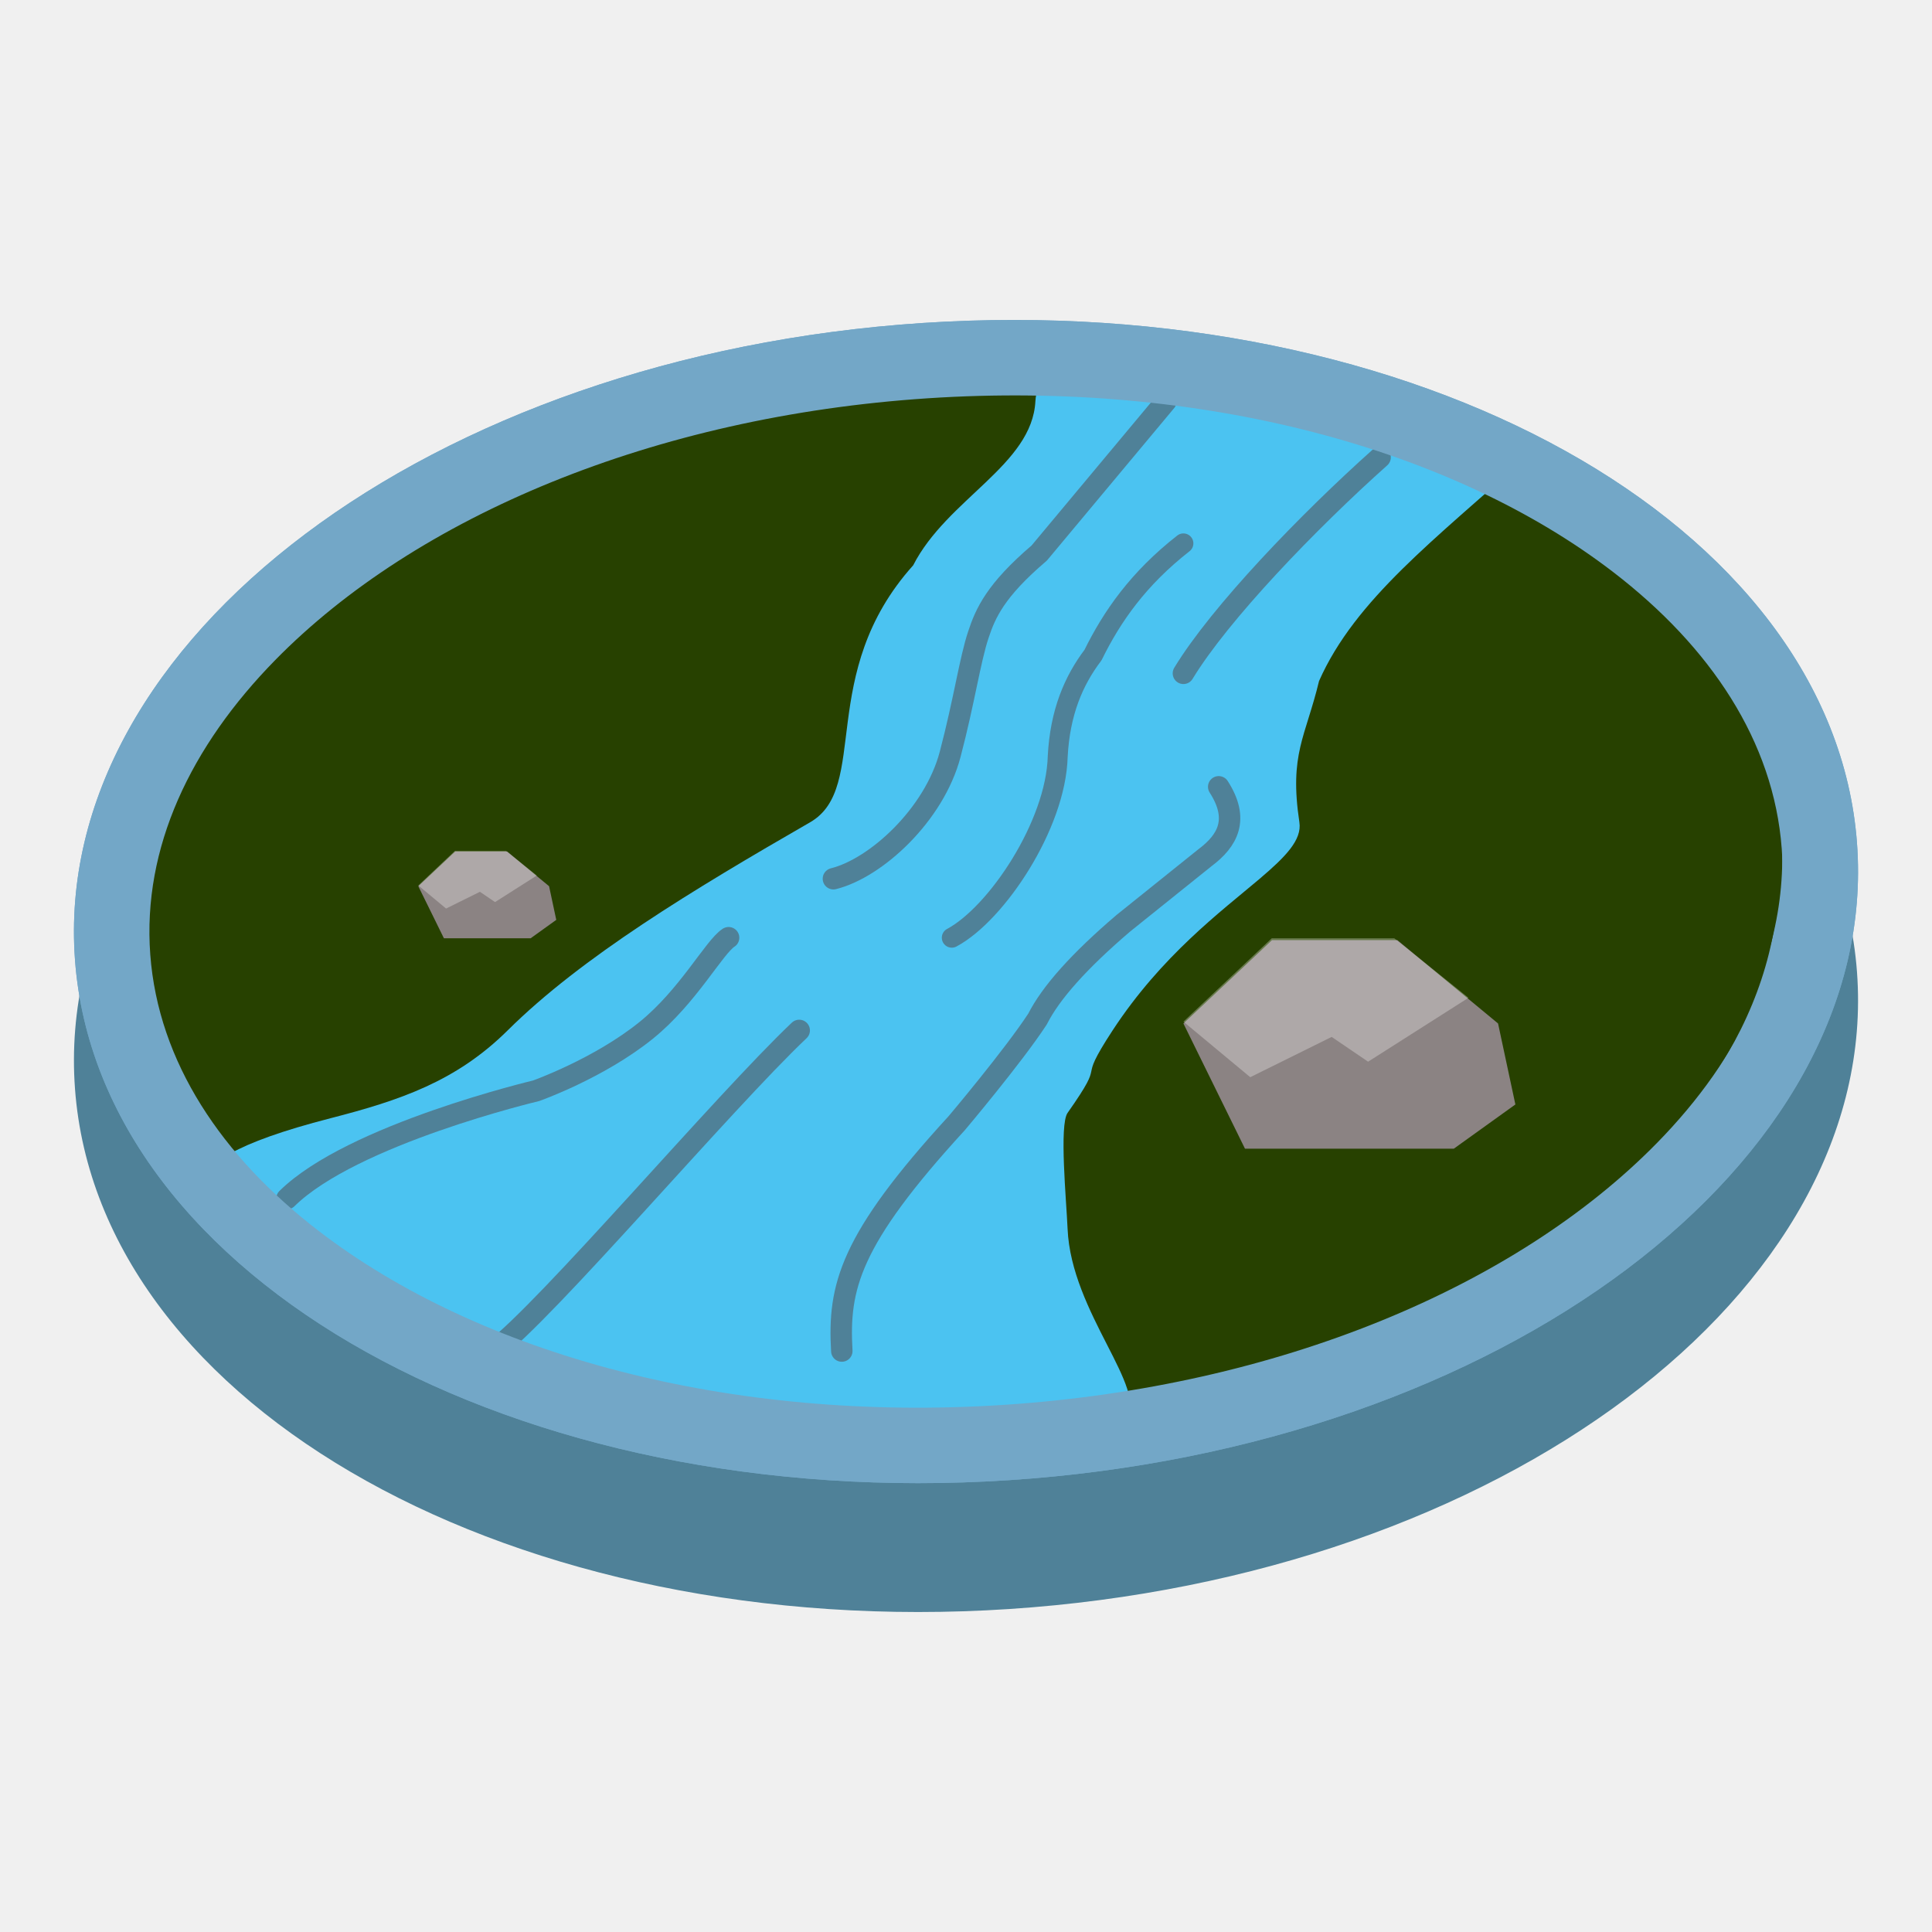
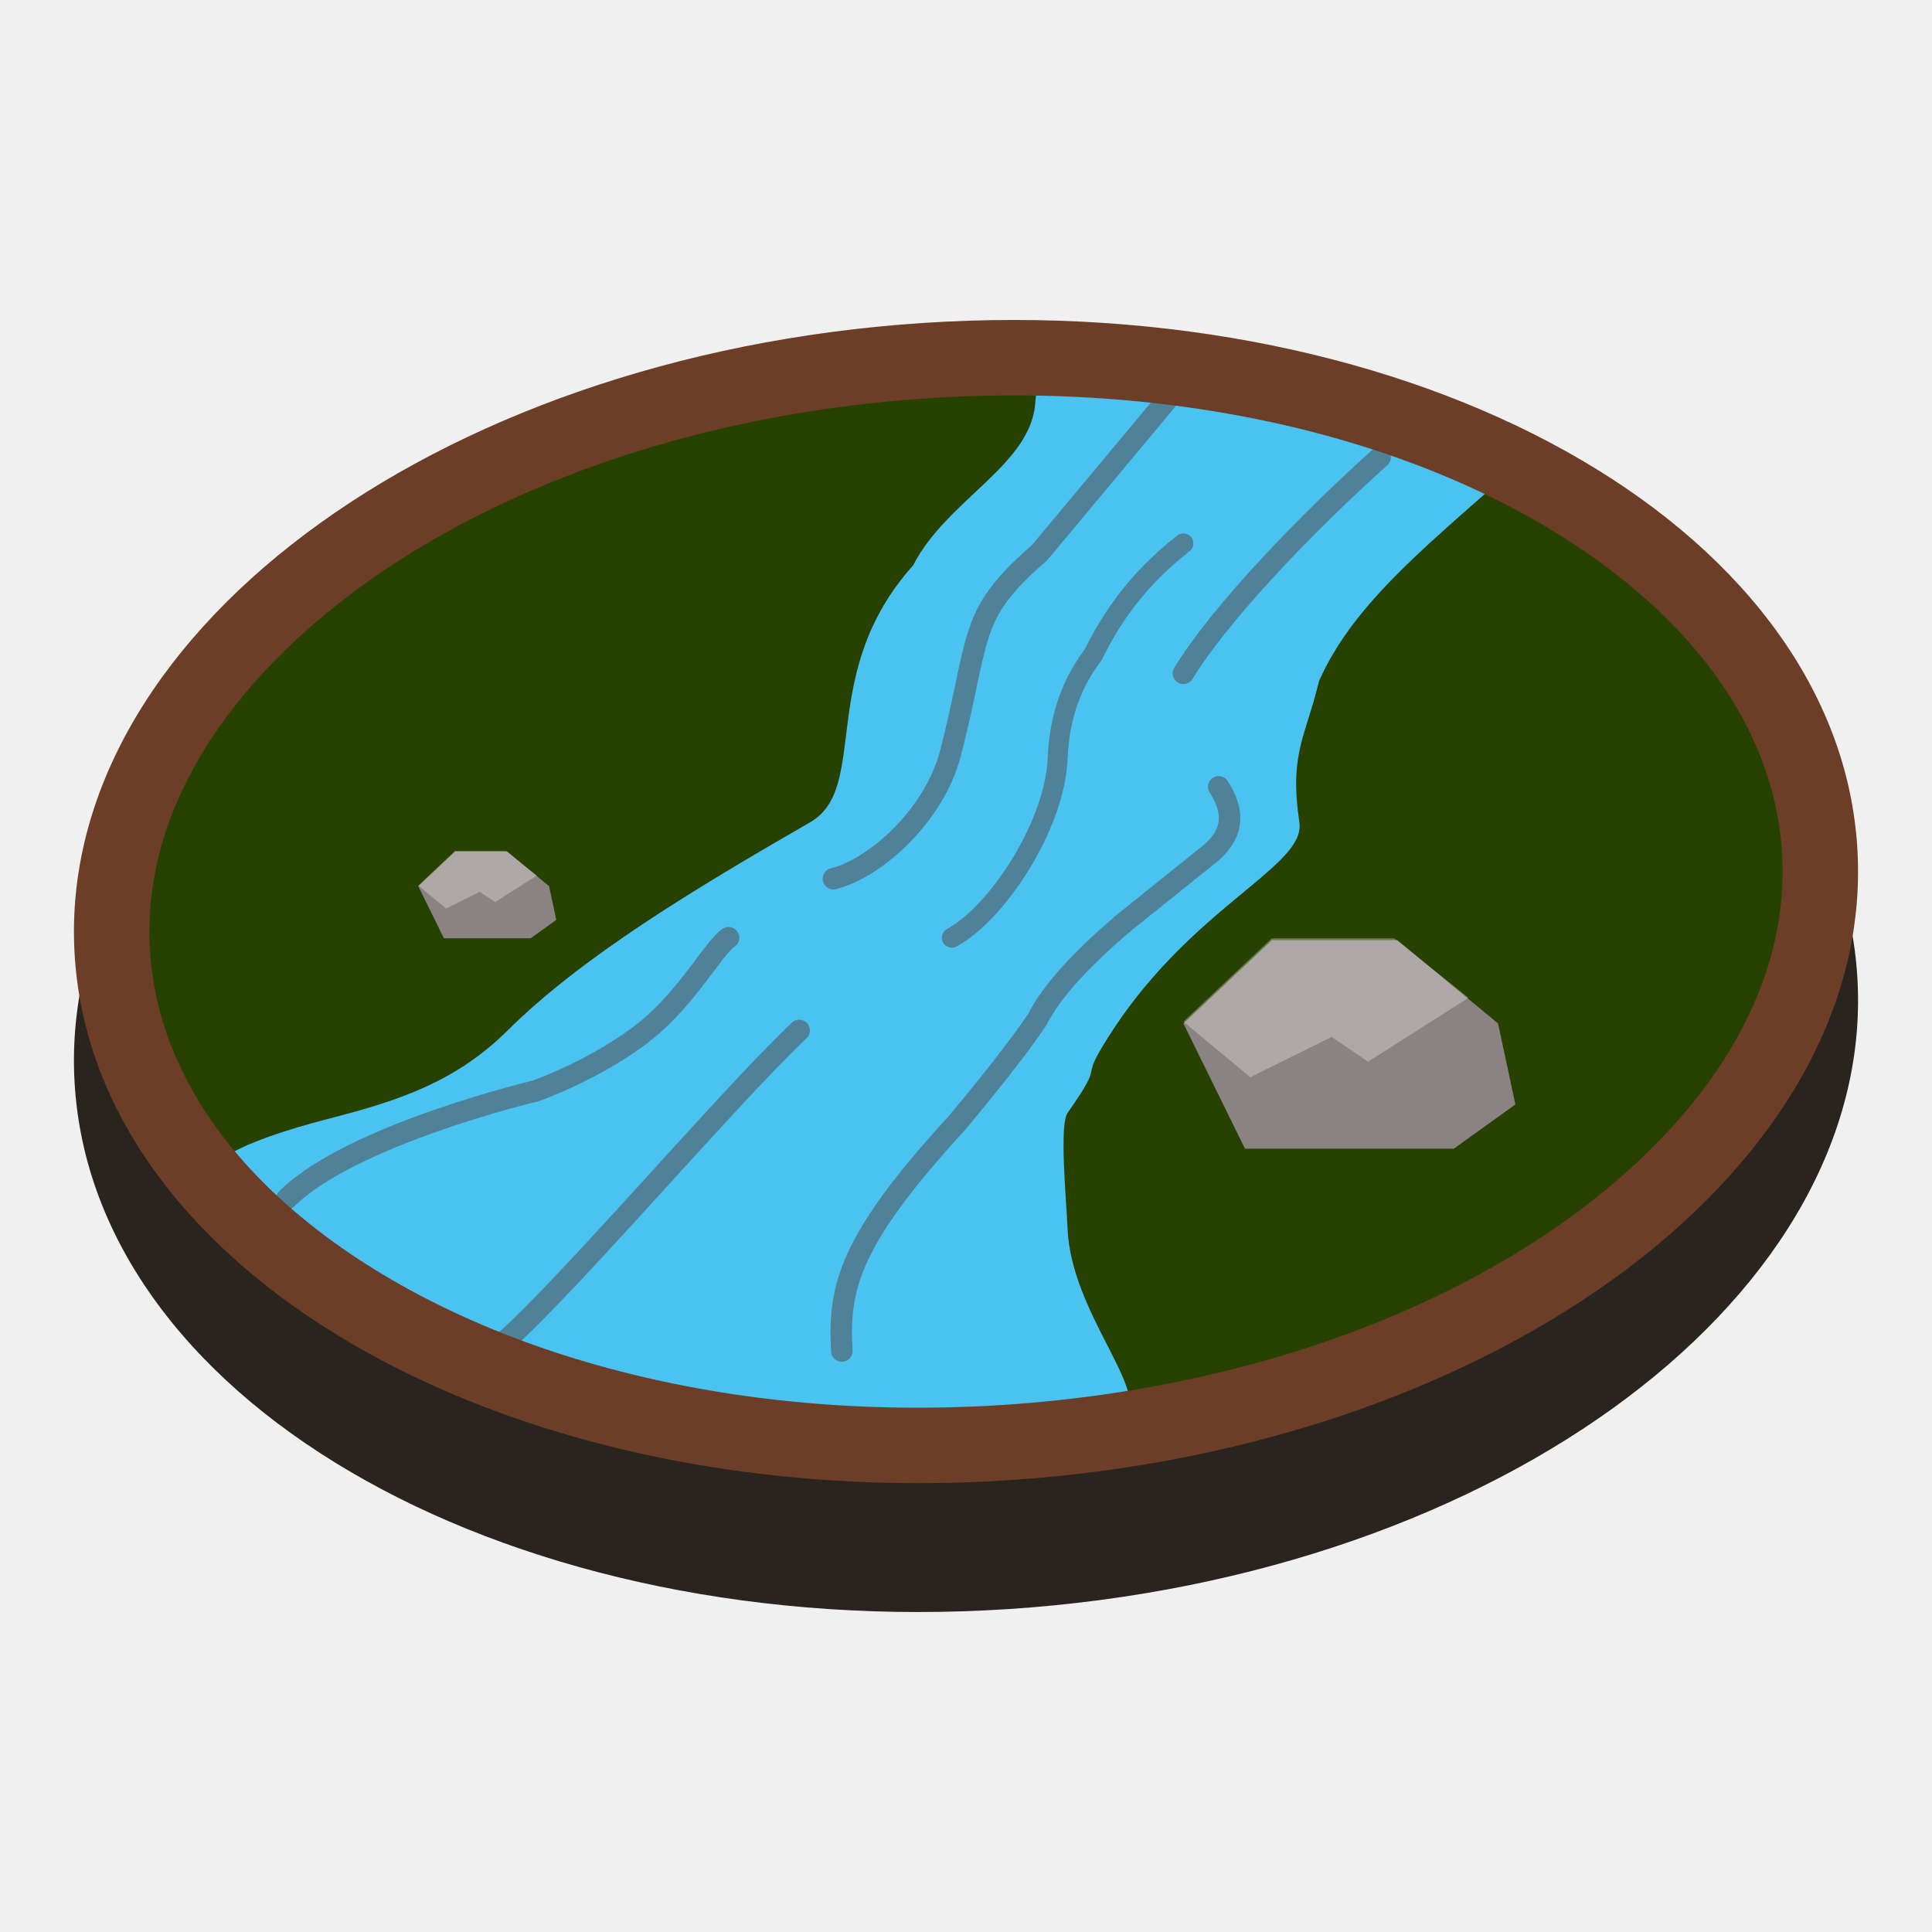
<svg xmlns="http://www.w3.org/2000/svg" width="100%" height="100%" viewBox="0 0 64 64" version="1.1" xml:space="preserve" style="fill-rule:evenodd;clip-rule:evenodd;stroke-linecap:round;stroke-linejoin:round;stroke-miterlimit:1.5;">
  <g id="b">
-     <path d="M30.567,14.968C46.868,13.895 60.723,21.603 61.515,32.193C62.308,42.783 49.731,52.229 33.432,53.301C17.132,54.372 3.276,46.663 2.485,36.077C1.694,25.491 14.266,16.043 30.567,14.968Z" style="fill:rgb(79,129,152);fill-rule:nonzero;" />
-     <path d="M30.567,10.699C46.868,9.626 60.723,17.334 61.515,27.924C62.308,38.515 49.731,47.96 33.432,49.032C17.132,50.104 3.276,42.394 2.485,31.808C1.694,21.223 14.266,11.774 30.567,10.699Z" style="fill:rgb(115,167,199);fill-rule:nonzero;" />
-     <path d="M30.592,13.139C45.564,12.108 58.229,18.836 58.898,28.17C59.566,37.503 47.975,45.897 33.01,46.926C18.046,47.956 5.372,41.224 4.704,31.894C4.037,22.565 15.626,14.167 30.592,13.139Z" style="fill:rgb(39,65,0);fill-rule:nonzero;" />
-     <path d="M30.706,12.624C45.679,11.594 58.344,18.321 59.012,27.655C59.681,36.988 48.09,45.382 33.124,46.411C18.16,47.441 5.487,40.709 4.818,31.38C4.151,22.05 15.741,13.653 30.706,12.624Z" style="fill:rgb(39,65,0);fill-rule:nonzero;" />
+     <path d="M30.567,14.968C46.868,13.895 60.723,21.603 61.515,32.193C62.308,42.783 49.731,52.229 33.432,53.301C17.132,54.372 3.276,46.663 2.485,36.077C1.694,25.491 14.266,16.043 30.567,14.968Z" style="fill:#29241e;fill-rule:nonzero;" />
+     <path d="M30.978,12.608C46.173,11.561 59.026,18.394 59.705,27.874C60.383,37.354 48.62,45.879 33.432,46.924C18.245,47.971 5.382,41.133 4.704,31.657C4.027,22.182 15.789,13.652 30.978,12.608Z" style="fill:#274100;fill-rule:nonzero;" />
  </g>
  <g id="a">
-     <path d="M45.25,14.15C42.114,12.283 34.443,10.506 34.299,13.289C34.191,15.405 31.375,16.525 30.25,18.727C27.028,22.317 28.834,26.088 26.836,27.239C22.946,29.48 19.267,31.703 16.816,34.134C15.115,35.82 13.257,36.449 10.948,37.043C4.52,38.698 7.067,39.894 8.42,40.853C12.829,43.977 18.473,46.111 22.556,46.515C25.092,46.766 34.886,49.184 37.299,47.03C38.073,46.018 35.484,43.495 35.365,40.704C35.325,39.763 35.084,37.266 35.365,36.866C36.747,34.902 35.578,36.087 36.856,34.134C38.479,31.654 40.452,30.192 41.73,29.109C42.588,28.38 43.133,27.822 43.044,27.239C42.702,24.968 43.248,24.42 43.695,22.56C44.891,19.85 47.575,17.841 50.552,15.15C49.156,14.469 46.665,13.426 45.25,14.15Z" style="fill:rgb(75,195,241);" />
-     <path d="M38.625,13.289L34.425,18.321C32.971,19.56 32.644,20.316 32.409,21.027C32.134,21.848 31.943,23.213 31.475,24.989C30.947,26.991 29.022,28.757 27.608,29.109" style="fill:none;fill-rule:nonzero;stroke:rgb(79,129,152);stroke-width:0.71px;" />
-     <path d="M40.371,26.064C41.06,27.134 40.681,27.842 39.913,28.415L37.209,30.586C35.75,31.832 34.81,32.886 34.369,33.758C33.549,35.009 31.694,37.205 31.694,37.205C28.139,41.083 27.763,42.634 27.886,44.755" style="fill:none;fill-rule:nonzero;stroke:rgb(79,129,152);stroke-width:0.71px;" />
-     <path d="M45.718,15.15C43.349,17.264 40.409,20.315 39.202,22.305" style="fill:rgb(79,129,152);fill-rule:nonzero;stroke:rgb(79,129,152);stroke-width:0.71px;" />
-     <path d="M24.136,31.063C23.658,31.369 22.791,33.015 21.403,34.134C19.834,35.4 17.757,36.134 17.757,36.134C17.757,36.134 11.666,37.576 9.507,39.704" style="fill:none;fill-rule:nonzero;stroke:rgb(79,129,152);stroke-width:0.71px;" />
-     <path d="M26.475,34.134C23.972,36.502 18.092,43.446 16.331,44.755" style="fill:rgb(79,129,152);fill-rule:nonzero;stroke:rgb(79,129,152);stroke-width:0.71px;" />
-     <path d="M39.202,18C37.714,19.163 36.839,20.414 36.208,21.699C35.564,22.548 35.112,23.604 35.038,25.064C34.977,27.325 33.017,30.267 31.529,31.063" style="fill:none;stroke:rgb(79,129,152);stroke-width:0.66px;" />
-     <path d="M30.567,10.699C46.868,9.626 60.723,17.334 61.515,27.924C62.308,38.515 49.731,47.96 33.432,49.032C17.132,50.104 3.276,42.394 2.485,31.808C1.694,21.223 14.266,11.774 30.567,10.699ZM30.731,13.194C21.645,13.793 13.776,17.118 9.118,21.865C6.319,24.718 4.713,28.077 4.978,31.622C5.244,35.179 7.342,38.304 10.55,40.771C15.875,44.867 24.172,47.136 33.268,46.537C42.353,45.94 50.223,42.617 54.882,37.87C57.682,35.017 59.288,31.657 59.022,28.111C58.756,24.551 56.657,21.426 53.45,18.959C48.124,14.862 39.828,12.595 30.731,13.194Z" style="fill:rgb(115,167,199);" />
+     <path d="M45.25,14.15C42.114,12.283 34.443,10.506 34.299,13.289C34.191,15.405 31.375,16.525 30.25,18.727C27.028,22.317 28.834,26.088 26.836,27.239C22.946,29.48 19.267,31.703 16.816,34.134C15.115,35.82 13.257,36.449 10.948,37.043C4.52,38.698 7.067,39.894 8.42,40.853C12.829,43.977 18.473,46.111 22.556,46.515C25.092,46.766 34.886,49.184 37.299,47.03C38.073,46.018 35.484,43.495 35.365,40.704C35.325,39.763 35.084,37.266 35.365,36.866C36.747,34.902 35.578,36.087 36.856,34.134C38.479,31.654 40.452,30.192 41.73,29.109C42.588,28.38 43.133,27.822 43.044,27.239C42.702,24.968 43.248,24.42 43.695,22.56C44.891,19.85 47.575,17.841 50.552,15.15C49.156,14.469 46.665,13.426 45.25,14.15Z" style="fill:#4bc3f1;" />
+     <path d="M38.625,13.289L34.425,18.321C32.971,19.56 32.644,20.316 32.409,21.027C32.134,21.848 31.943,23.213 31.475,24.989C30.947,26.991 29.022,28.757 27.608,29.109" style="fill:none;fill-rule:nonzero;stroke:#4f8198;stroke-width:0.71px;" />
+     <path d="M40.371,26.064C41.06,27.134 40.681,27.842 39.913,28.415L37.209,30.586C35.75,31.832 34.81,32.886 34.369,33.758C33.549,35.009 31.694,37.205 31.694,37.205C28.139,41.083 27.763,42.634 27.886,44.755" style="fill:none;fill-rule:nonzero;stroke:#4f8198;stroke-width:0.71px;" />
+     <path d="M45.718,15.15C43.349,17.264 40.409,20.315 39.202,22.305" style="fill:#4f8198;fill-rule:nonzero;stroke:#4f8198;stroke-width:0.71px;" />
+     <path d="M24.136,31.063C23.658,31.369 22.791,33.015 21.403,34.134C19.834,35.4 17.757,36.134 17.757,36.134C17.757,36.134 11.666,37.576 9.507,39.704" style="fill:none;fill-rule:nonzero;stroke:#4f8198;stroke-width:0.71px;" />
+     <path d="M26.475,34.134C23.972,36.502 18.092,43.446 16.331,44.755" style="fill:#4f8198;fill-rule:nonzero;stroke:#4f8198;stroke-width:0.71px;" />
+     <path d="M39.202,18C37.714,19.163 36.839,20.414 36.208,21.699C35.564,22.548 35.112,23.604 35.038,25.064C34.977,27.325 33.017,30.267 31.529,31.063" style="fill:none;stroke:#4f8198;stroke-width:0.66px;" />
+     <path d="M30.567,10.699C46.868,9.626 60.723,17.334 61.515,27.924C62.308,38.515 49.731,47.96 33.432,49.032C17.132,50.104 3.276,42.394 2.485,31.808C1.694,21.223 14.266,11.774 30.567,10.699ZM30.731,13.194C21.645,13.793 13.776,17.118 9.118,21.865C6.319,24.718 4.713,28.077 4.978,31.622C5.244,35.179 7.342,38.304 10.55,40.771C15.875,44.867 24.172,47.136 33.268,46.537C42.353,45.94 50.223,42.617 54.882,37.87C57.682,35.017 59.288,31.657 59.022,28.111C58.756,24.551 56.657,21.426 53.45,18.959C48.124,14.862 39.828,12.595 30.731,13.194Z" style="fill:#6c3e27;" />
    <g id="Stone">
      <g id="ResourceStone">
-         <path id="Path_530" d="M41.242,38.052L39.202,33.904L42.136,31.144L46.29,31.144L49.625,33.904L50.199,36.587L48.159,38.052L41.242,38.052Z" style="fill:rgb(139,131,131);fill-rule:nonzero;" />
-         <path id="Path_536" d="M39.202,33.843L41.416,35.684L44.113,34.349L45.32,35.17L48.646,33.053L46.187,31.081L42.129,31.081L39.202,33.843Z" style="fill:white;fill-opacity:0.3;fill-rule:nonzero;" />
+         <path id="Path_530" d="M41.242,38.052L39.202,33.904L42.136,31.144L46.29,31.144L49.625,33.904L50.199,36.587L48.159,38.052L41.242,38.052Z" style="fill:#8b8383;fill-rule:nonzero;" />
+         <path id="Path_536" d="M39.202,33.843L41.416,35.684L44.113,34.349L45.32,35.17L48.646,33.053L46.187,31.081L42.129,31.081L39.202,33.843Z" style="fill:#fff;fill-opacity:0.3;fill-rule:nonzero;" />
      </g>
    </g>
    <g id="Stone1">
      <g id="ResourceStone1">
-         <path id="Path_5301" d="M14.705,31.081L13.857,29.357L15.076,28.21L16.803,28.21L18.189,29.357L18.427,30.472L17.579,31.081L14.705,31.081Z" style="fill:rgb(139,131,131);fill-rule:nonzero;" />
-         <path id="Path_5361" d="M13.857,29.332L14.777,30.097L15.898,29.542L16.399,29.883L17.782,29.003L16.76,28.184L15.073,28.184L13.857,29.332Z" style="fill:white;fill-opacity:0.3;fill-rule:nonzero;" />
+         <path id="Path_5301" d="M14.705,31.081L13.857,29.357L15.076,28.21L16.803,28.21L18.189,29.357L18.427,30.472L17.579,31.081L14.705,31.081Z" style="fill:#8b8383;fill-rule:nonzero;" />
+         <path id="Path_5361" d="M13.857,29.332L14.777,30.097L15.898,29.542L16.399,29.883L17.782,29.003L16.76,28.184L15.073,28.184L13.857,29.332Z" style="fill:#fff;fill-opacity:0.3;fill-rule:nonzero;" />
      </g>
    </g>
  </g>
</svg>
